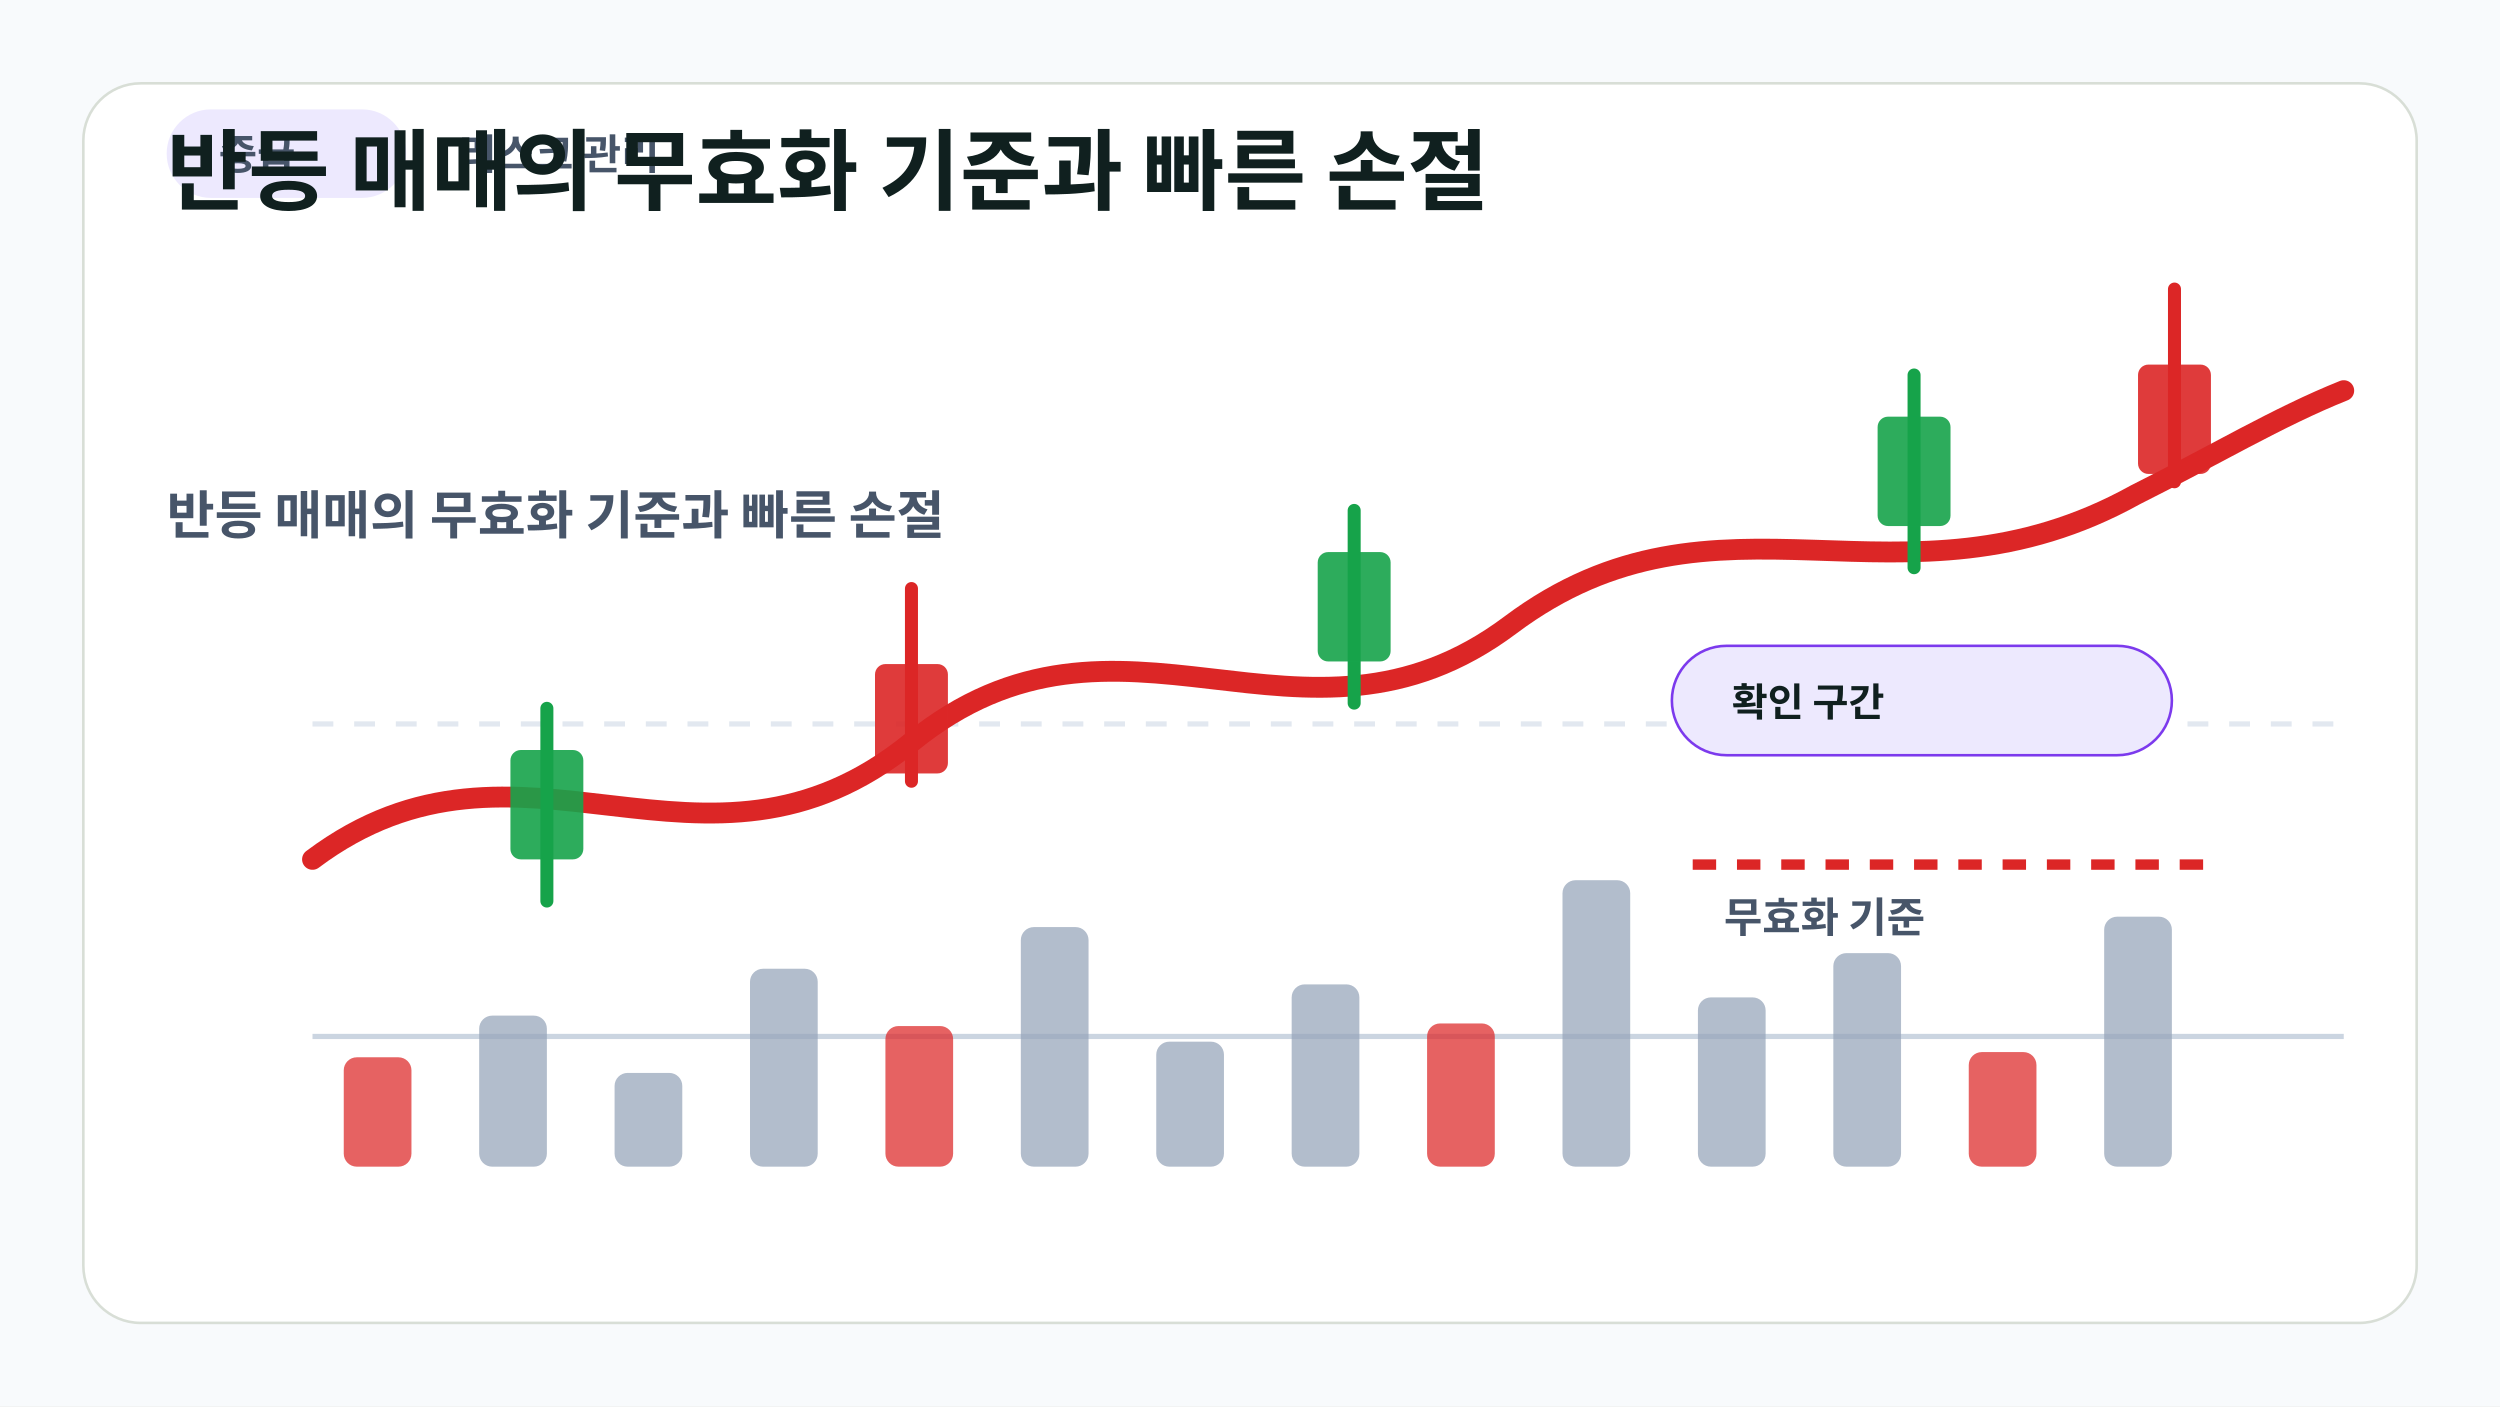
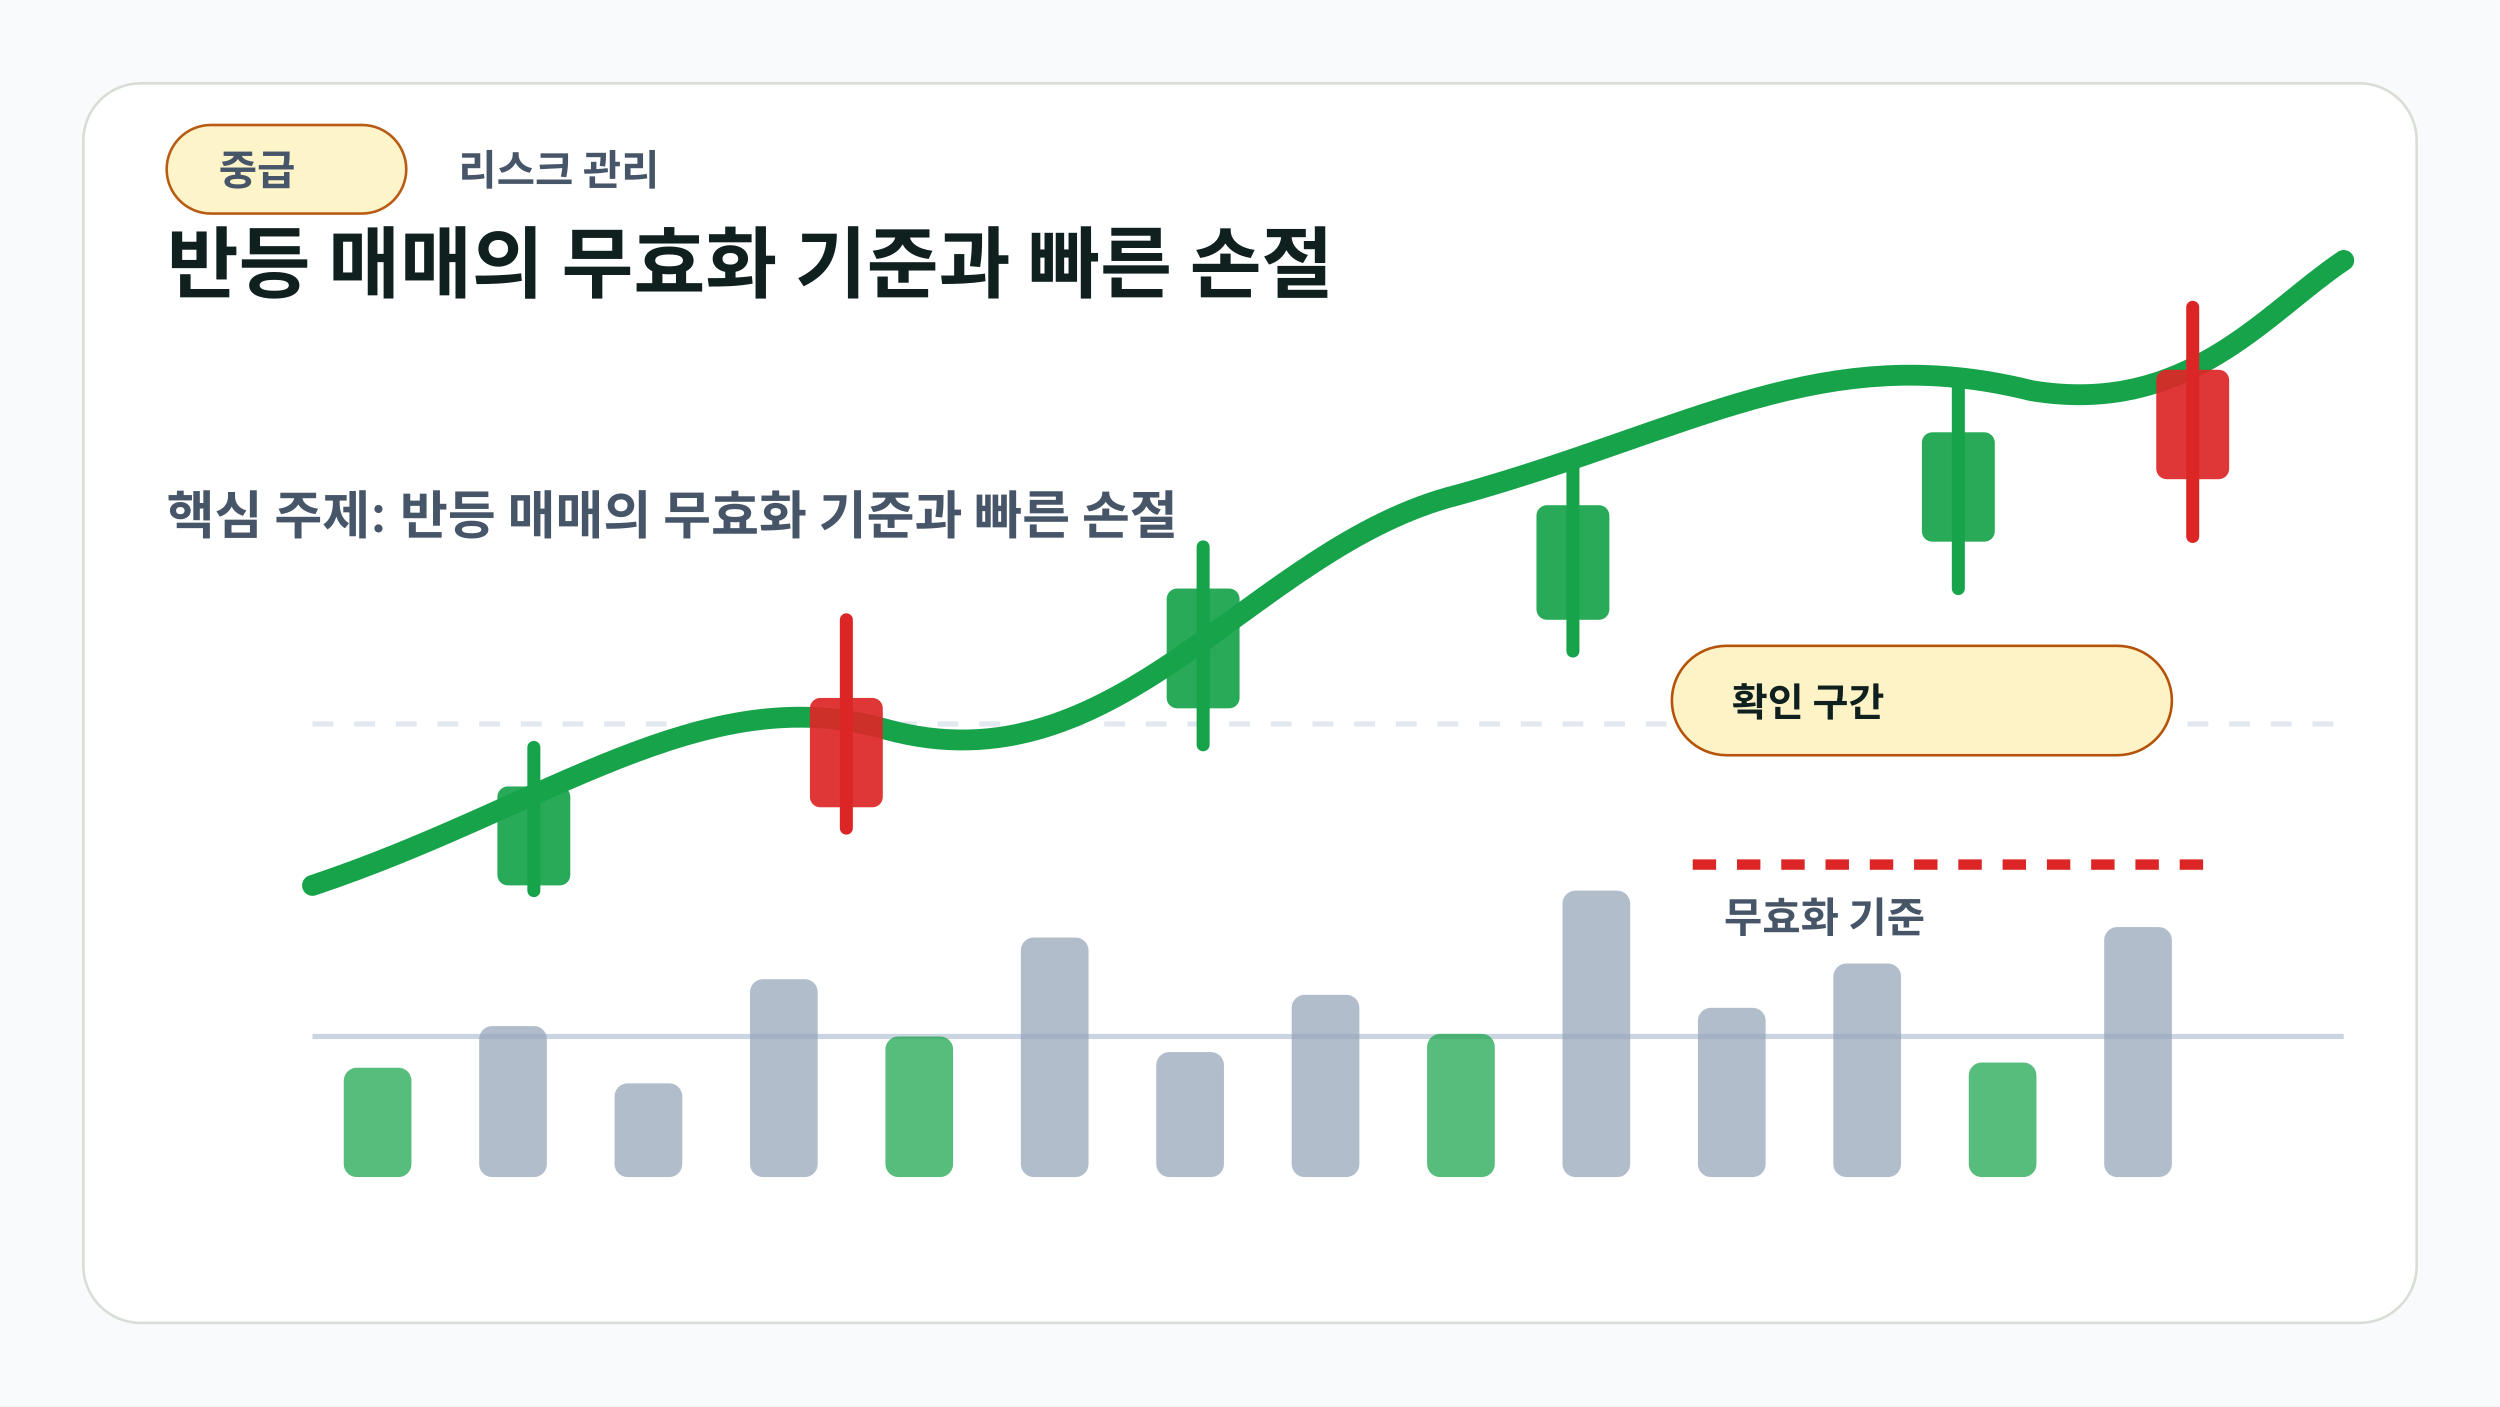
<svg xmlns="http://www.w3.org/2000/svg" width="960" height="540" viewBox="0 0 960 540" role="img" aria-labelledby="title desc">
-   <style>.title{font:800 34px system-ui,-apple-system,Segoe UI,sans-serif;fill:#10201f}.item{font:600 20px system-ui,-apple-system,Segoe UI,sans-serif;fill:#475569}.small{font:700 16px system-ui,-apple-system,Segoe UI,sans-serif;fill:#475569}.label{font:800 15px system-ui,-apple-system,Segoe UI,sans-serif;fill:#10201f}</style>
+   <style>.title{font:800 30px system-ui,-apple-system,Segoe UI,sans-serif;fill:#10201f}.item{font:600 20px system-ui,-apple-system,Segoe UI,sans-serif;fill:#475569}.small{font:700 16px system-ui,-apple-system,Segoe UI,sans-serif;fill:#475569}.label{font:800 15px system-ui,-apple-system,Segoe UI,sans-serif;fill:#10201f}</style>
  <rect width="960" height="540" fill="#f8fafc" />
  <rect x="32" y="32" width="896" height="476" rx="22" fill="white" stroke="#d8ded6" />
-   <rect x="64" y="42" width="92" height="34" rx="17" fill="#ede9fe" />
-   <text x="84" y="65" class="small">중급</text>
-   <text x="176" y="65" class="small">리스크 관리</text>
-   <text x="64" y="78" class="title">반등 매매의 무효화 기준과 빠른 손절</text>
-   <text x="64" y="205" class="item">반등 매매의 무효화 기준과 빠른 손절</text>
+   <rect x="64" y="48" width="92" height="34" rx="17" fill="#fef3c7" stroke="#b45309" opacity="0.95" />
+   <text x="84" y="71" class="small">중급</text>
+   <text x="176" y="71" class="small">리스크 관리</text>
+   <text x="64" y="112" class="title">반등 매매의 무효화 기준과 빠른 손절</text>
+   <text x="64" y="205" class="item">핵심 주제: 반등 매매의 무효화 기준과 빠른 손절</text>
  <g transform="translate(0,0)">
    <line x1="120" y1="398" x2="900" y2="398" stroke="#cbd5e1" stroke-width="2" />
    <line x1="120" y1="278" x2="900" y2="278" stroke="#e2e8f0" stroke-width="2" stroke-dasharray="8 8" />
-     <path d="M120 330 C200 270 270 350 350 285 C430 220 500 300 580 240 C660 180 730 240 820 190 C850 175 875 160 900 150" fill="none" stroke="#dc2626" stroke-width="8" stroke-linecap="round" stroke-linejoin="round" />
-     <line x1="210" y1="272" x2="210" y2="346" stroke="#16a34a" stroke-width="5" stroke-linecap="round" />
-     <rect x="196" y="288" width="28" height="42" rx="4" fill="#16a34a" opacity="0.9" />
-     <line x1="350" y1="226" x2="350" y2="300" stroke="#dc2626" stroke-width="5" stroke-linecap="round" />
-     <rect x="336" y="255" width="28" height="42" rx="4" fill="#dc2626" opacity="0.9" />
-     <line x1="520" y1="196" x2="520" y2="270" stroke="#16a34a" stroke-width="5" stroke-linecap="round" />
-     <rect x="506" y="212" width="28" height="42" rx="4" fill="#16a34a" opacity="0.9" />
-     <line x1="735" y1="144" x2="735" y2="218" stroke="#16a34a" stroke-width="5" stroke-linecap="round" />
-     <rect x="721" y="160" width="28" height="42" rx="4" fill="#16a34a" opacity="0.9" />
-     <line x1="835" y1="111" x2="835" y2="185" stroke="#dc2626" stroke-width="5" stroke-linecap="round" />
-     <rect x="821" y="140" width="28" height="42" rx="4" fill="#dc2626" opacity="0.9" />
-     <rect x="132" y="406" width="26" height="42" rx="5" fill="#dc2626" opacity="0.72" />
-     <rect x="184" y="390" width="26" height="58" rx="5" fill="#94a3b8" opacity="0.72" />
-     <rect x="236" y="412" width="26" height="36" rx="5" fill="#94a3b8" opacity="0.72" />
-     <rect x="288" y="372" width="26" height="76" rx="5" fill="#94a3b8" opacity="0.72" />
-     <rect x="340" y="394" width="26" height="54" rx="5" fill="#dc2626" opacity="0.72" />
-     <rect x="392" y="356" width="26" height="92" rx="5" fill="#94a3b8" opacity="0.72" />
-     <rect x="444" y="400" width="26" height="48" rx="5" fill="#94a3b8" opacity="0.72" />
-     <rect x="496" y="378" width="26" height="70" rx="5" fill="#94a3b8" opacity="0.72" />
-     <rect x="548" y="393" width="26" height="55" rx="5" fill="#dc2626" opacity="0.72" />
-     <rect x="600" y="338" width="26" height="110" rx="5" fill="#94a3b8" opacity="0.72" />
-     <rect x="652" y="383" width="26" height="65" rx="5" fill="#94a3b8" opacity="0.72" />
-     <rect x="704" y="366" width="26" height="82" rx="5" fill="#94a3b8" opacity="0.72" />
-     <rect x="756" y="404" width="26" height="44" rx="5" fill="#dc2626" opacity="0.72" />
-     <rect x="808" y="352" width="26" height="96" rx="5" fill="#94a3b8" opacity="0.72" />
-     <rect x="642" y="248" width="192" height="42" rx="21" fill="#ede9fe" stroke="#7c3aed" />
+     <path d="M120 340 C210 310 270 260 340 280 C430 305 480 210 560 190 C650 165 700 130 780 150 C840 160 870 120 900 100" fill="none" stroke="#16a34a" stroke-width="8" stroke-linecap="round" stroke-linejoin="round" />
+     <line x1="205" y1="287" x2="205" y2="342" stroke="#16a34a" stroke-width="5" stroke-linecap="round" />
+     <rect x="191" y="302" width="28" height="38" rx="4" fill="#16a34a" opacity="0.92" />
+     <line x1="325" y1="238" x2="325" y2="318" stroke="#dc2626" stroke-width="5" stroke-linecap="round" />
+     <rect x="311" y="268" width="28" height="42" rx="4" fill="#dc2626" opacity="0.92" />
+     <line x1="462" y1="210" x2="462" y2="286" stroke="#16a34a" stroke-width="5" stroke-linecap="round" />
+     <rect x="448" y="226" width="28" height="46" rx="4" fill="#16a34a" opacity="0.92" />
+     <line x1="604" y1="176" x2="604" y2="250" stroke="#16a34a" stroke-width="5" stroke-linecap="round" />
+     <rect x="590" y="194" width="28" height="44" rx="4" fill="#16a34a" opacity="0.92" />
+     <line x1="752" y1="146" x2="752" y2="226" stroke="#16a34a" stroke-width="5" stroke-linecap="round" />
+     <rect x="738" y="166" width="28" height="42" rx="4" fill="#16a34a" opacity="0.92" />
+     <line x1="842" y1="118" x2="842" y2="206" stroke="#dc2626" stroke-width="5" stroke-linecap="round" />
+     <rect x="828" y="142" width="28" height="42" rx="4" fill="#dc2626" opacity="0.92" />
+     <rect x="132" y="410" width="26" height="42" rx="5" fill="#16a34a" opacity="0.72" />
+     <rect x="184" y="394" width="26" height="58" rx="5" fill="#94a3b8" opacity="0.72" />
+     <rect x="236" y="416" width="26" height="36" rx="5" fill="#94a3b8" opacity="0.72" />
+     <rect x="288" y="376" width="26" height="76" rx="5" fill="#94a3b8" opacity="0.72" />
+     <rect x="340" y="398" width="26" height="54" rx="5" fill="#16a34a" opacity="0.72" />
+     <rect x="392" y="360" width="26" height="92" rx="5" fill="#94a3b8" opacity="0.72" />
+     <rect x="444" y="404" width="26" height="48" rx="5" fill="#94a3b8" opacity="0.72" />
+     <rect x="496" y="382" width="26" height="70" rx="5" fill="#94a3b8" opacity="0.72" />
+     <rect x="548" y="397" width="26" height="55" rx="5" fill="#16a34a" opacity="0.72" />
+     <rect x="600" y="342" width="26" height="110" rx="5" fill="#94a3b8" opacity="0.72" />
+     <rect x="652" y="387" width="26" height="65" rx="5" fill="#94a3b8" opacity="0.72" />
+     <rect x="704" y="370" width="26" height="82" rx="5" fill="#94a3b8" opacity="0.72" />
+     <rect x="756" y="408" width="26" height="44" rx="5" fill="#16a34a" opacity="0.72" />
+     <rect x="808" y="356" width="26" height="96" rx="5" fill="#94a3b8" opacity="0.72" />
+     <rect x="642" y="248" width="192" height="42" rx="21" fill="#fef3c7" stroke="#b45309" />
    <text x="665" y="275" class="label">확인 구간</text>
    <line x1="650" y1="332" x2="852" y2="332" stroke="#dc2626" stroke-width="4" stroke-dasharray="9 8" />
    <text x="662" y="358" class="small">무효화 기준</text>
  </g>
</svg>
